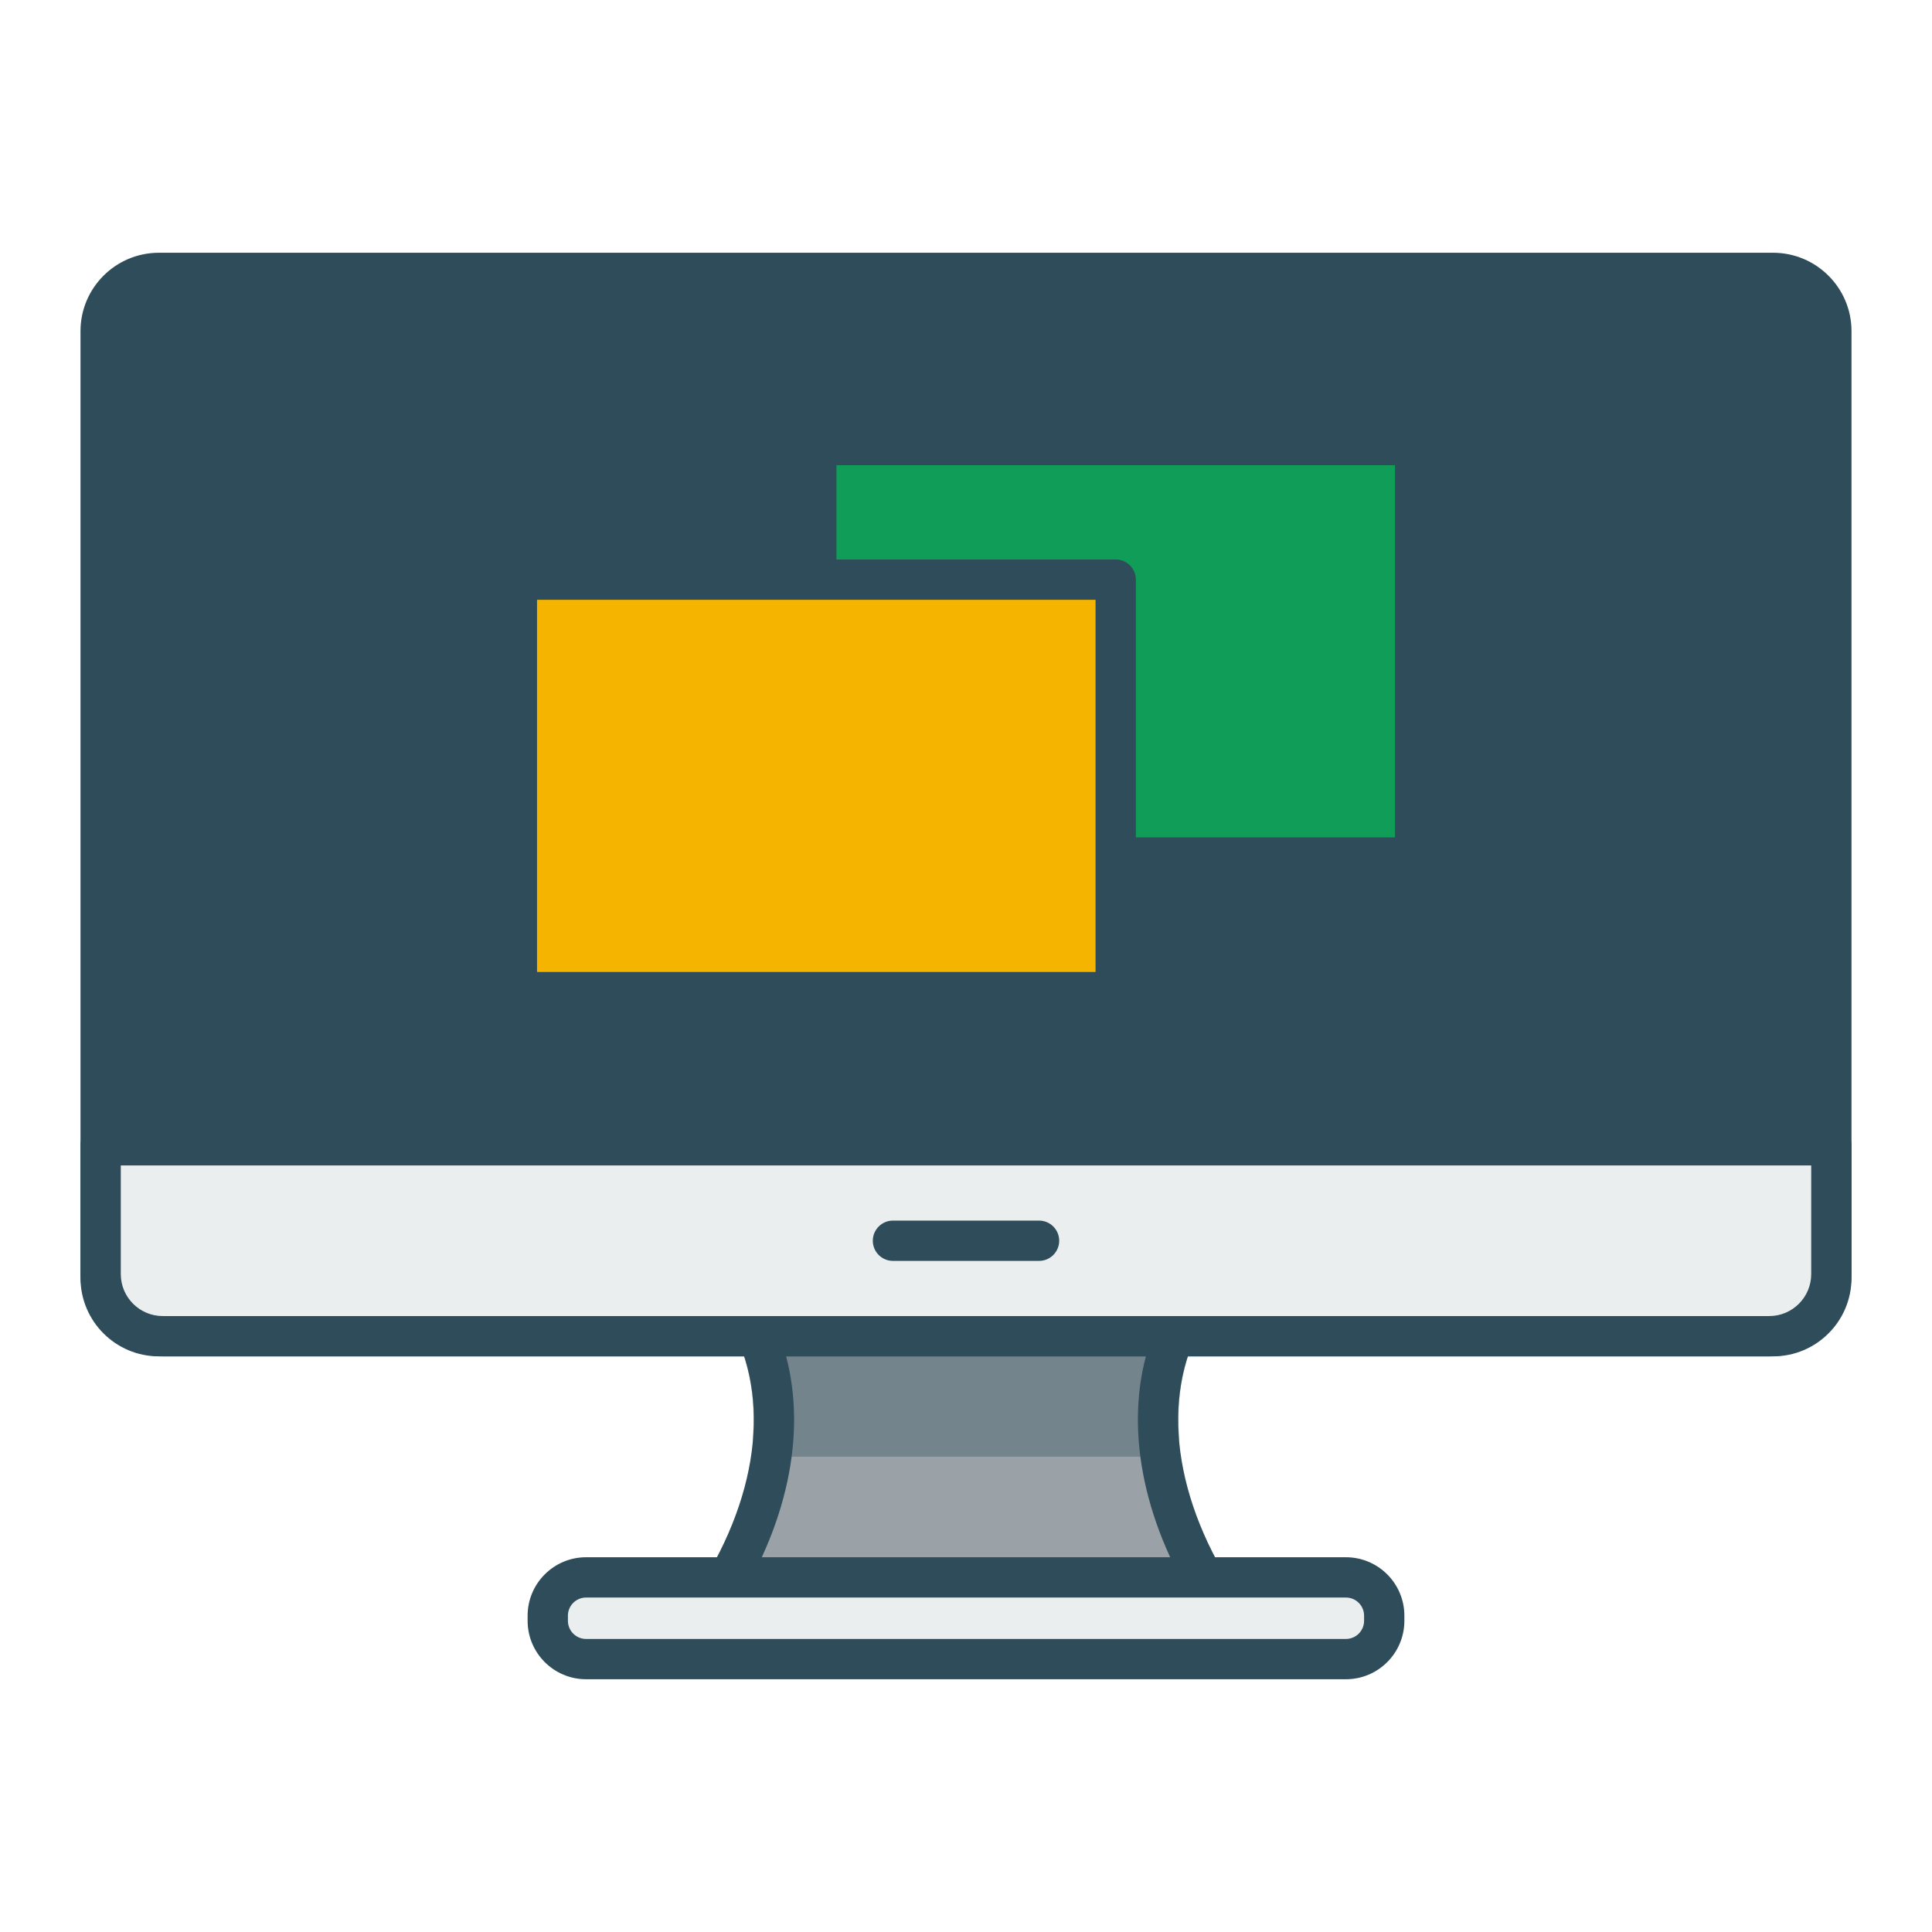
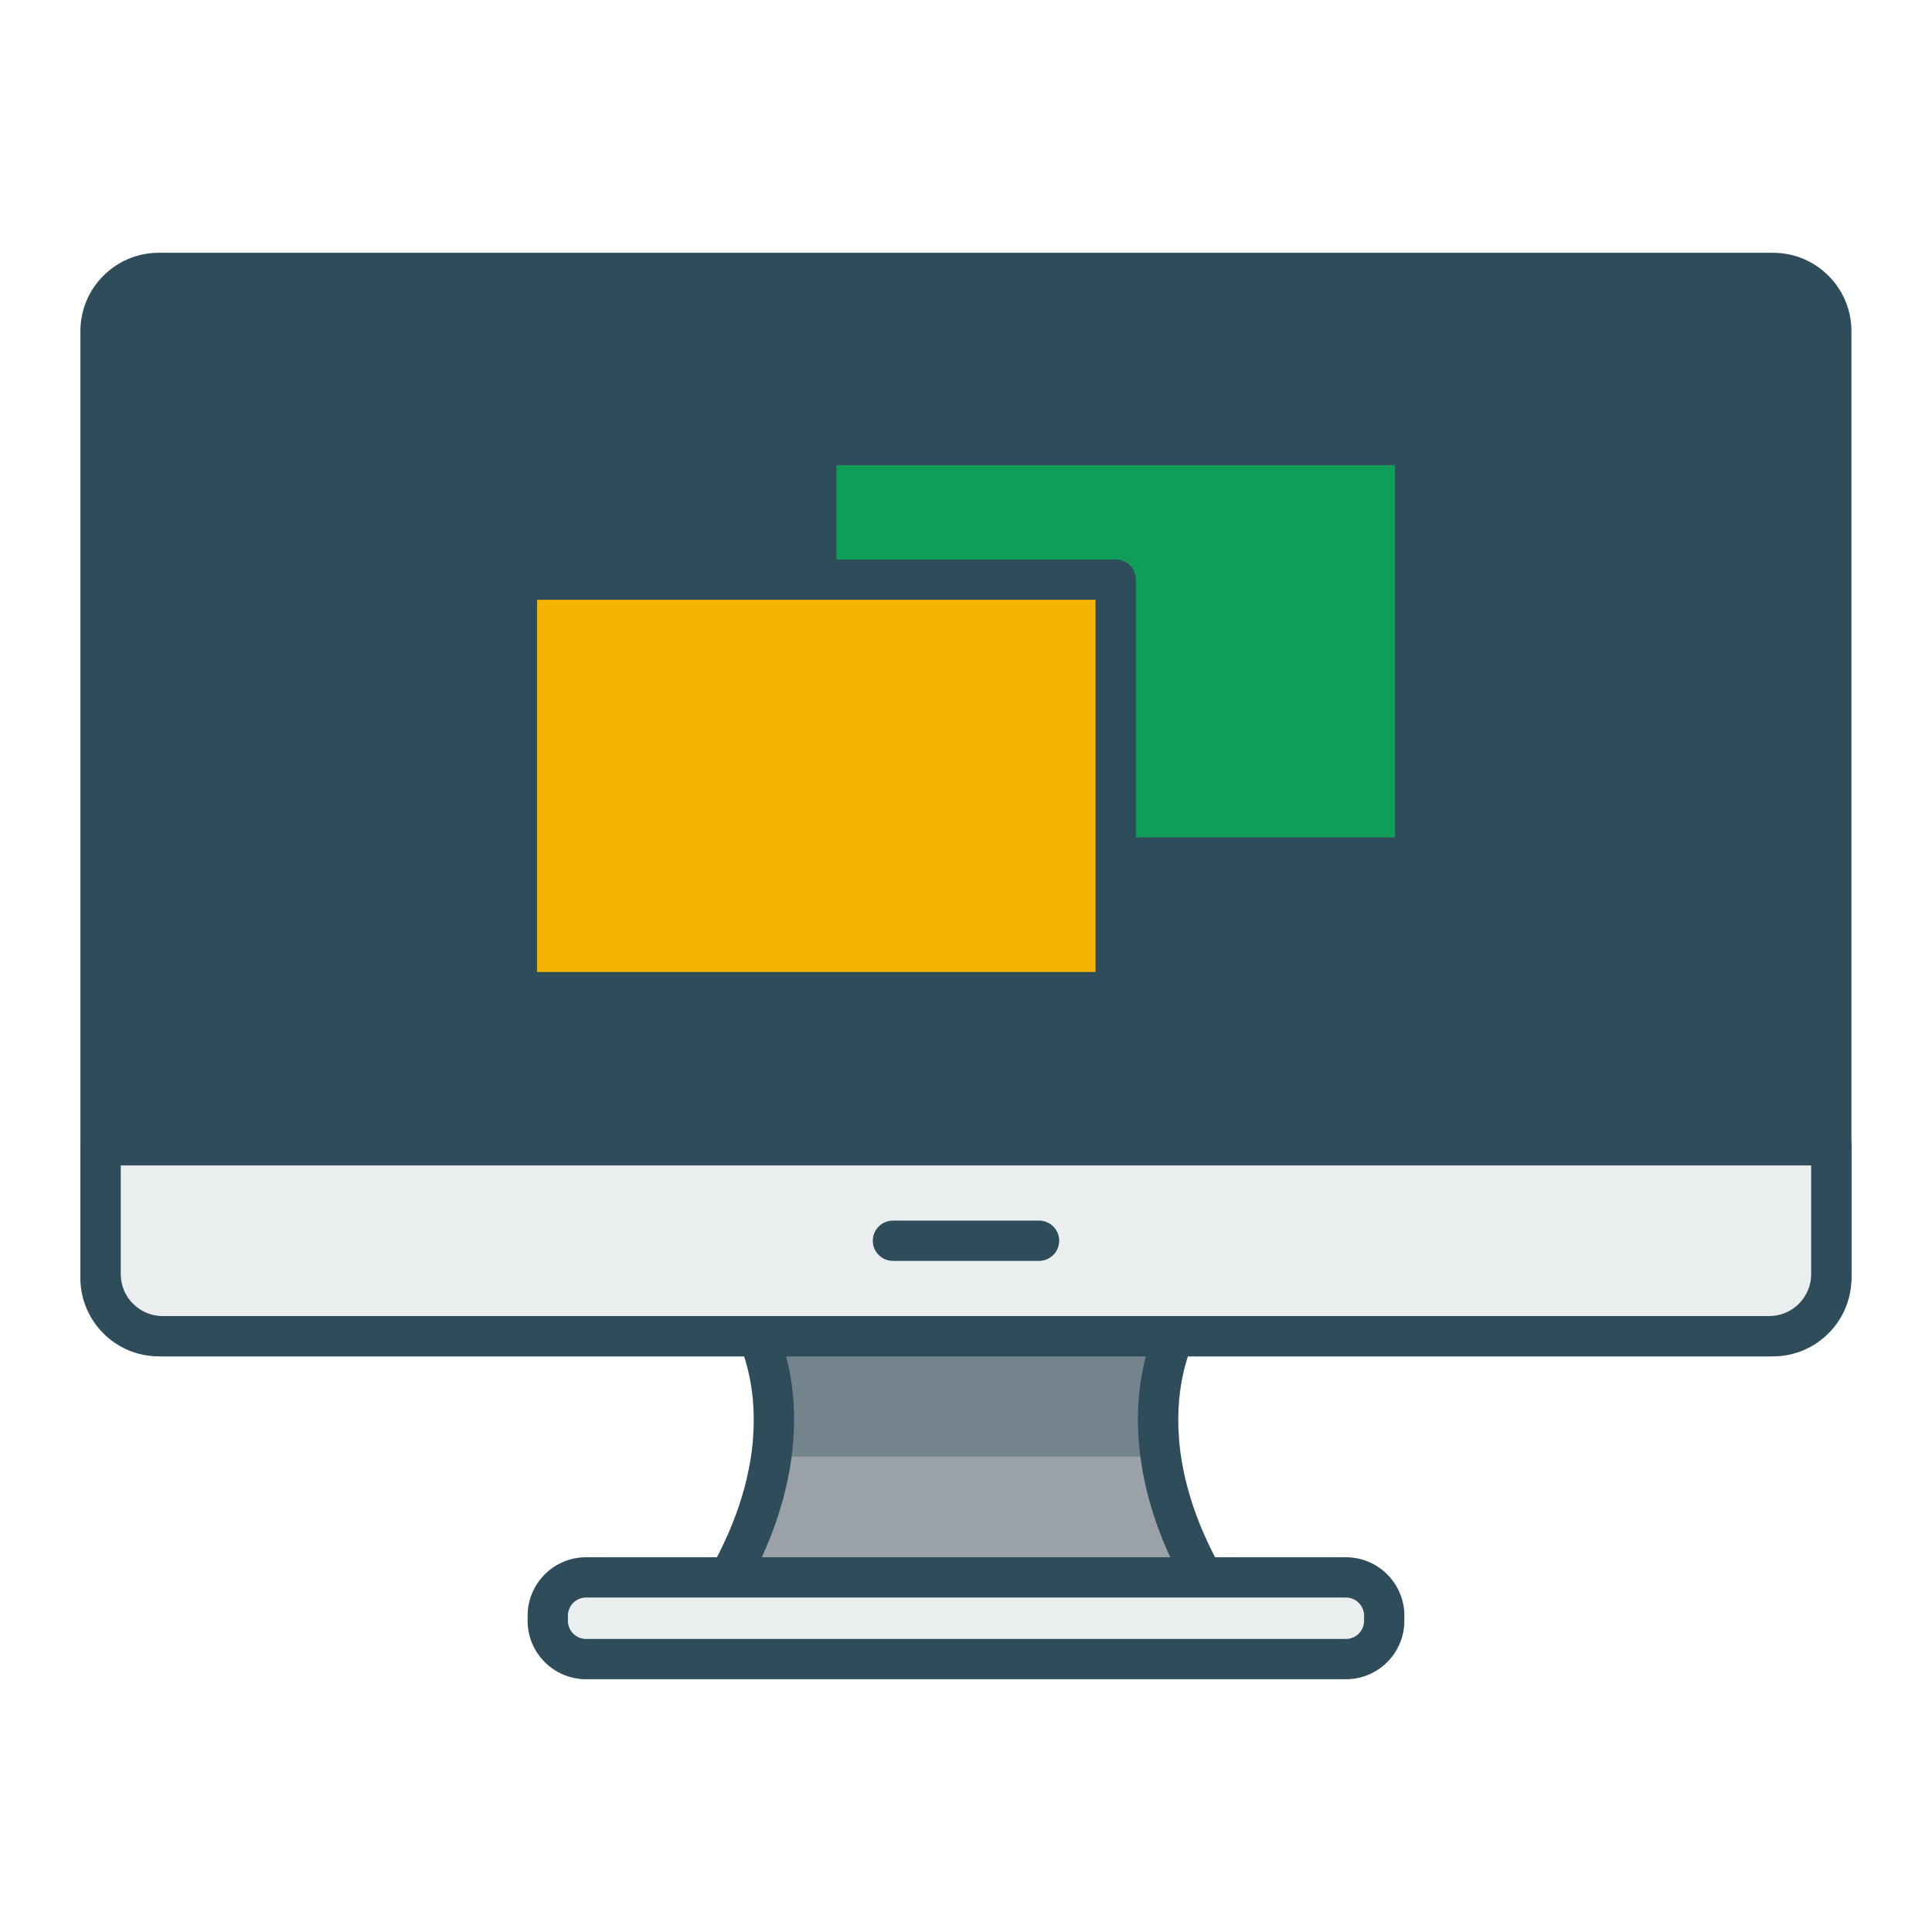
- <svg xmlns="http://www.w3.org/2000/svg" version="1.1" id="Layer_1" x="0px" y="0px" viewBox="0 0 1200 1200" enable-background="new 0 0 1200 1200" xml:space="preserve">
-   <g>
-     <g>
-       <g>
-         <path fill="#9AA1A7" d="M763.32,1005.118c-54.44,0-108.88,0-163.32,0c-54.44,0-108.88,0-163.32,0     c23.406-32.929,37.235-66.688,42.021-98.454c4.786-31.766,0.53-61.539-12.232-86.498c44.51,0,89.021,0,133.531,0     c44.51,0,89.021,0,133.531,0c-12.762,24.959-17.018,54.732-12.232,86.498S739.913,972.188,763.32,1005.118z" />
-         <path fill="#2E4C59" d="M763.317,1017.631h-163.32h-163.32c-2.341,0-4.585-0.654-6.511-1.827     c-1.926-1.174-3.536-2.867-4.608-4.947s-1.521-4.372-1.362-6.622s0.925-4.457,2.281-6.364     c21.271-29.924,34.601-60.961,39.555-90.5c4.954-29.538,1.532-57.578-10.704-81.508c-0.992-1.939-1.444-4.066-1.364-6.174     c0.08-2.107,0.692-4.194,1.829-6.053c1.136-1.858,2.716-3.354,4.556-4.385c1.84-1.031,3.941-1.597,6.118-1.597H600h133.533     c2.177,0,4.278,0.566,6.118,1.597c1.84,1.031,3.42,2.527,4.556,4.385c1.136,1.859,1.749,3.945,1.829,6.053     c0.08,2.107-0.372,4.234-1.364,6.174c-12.238,23.931-15.662,51.971-10.709,81.51c4.953,29.539,18.284,60.575,39.555,90.498     c1.356,1.907,2.122,4.114,2.281,6.364c0.159,2.25-0.29,4.543-1.362,6.622s-2.682,3.773-4.608,4.947     C767.902,1016.977,765.658,1017.631,763.317,1017.631z M459.781,992.607h140.216h140.216     c-16.354-27.401-26.817-55.45-31.152-82.615c-4.335-27.165-2.543-53.447,5.615-77.313H600H485.324     c8.157,23.865,9.949,50.146,5.612,77.311C486.599,937.155,476.135,965.204,459.781,992.607z" />
-       </g>
-       <g opacity="0.35">
-         <path fill="#2E4C59" d="M480.191,892.27H600h119.809c-0.862-13.17-0.134-25.91,2.16-38s6.156-23.531,11.562-34.104H600H466.469     c5.406,10.572,9.267,22.013,11.562,34.104C480.325,866.36,481.053,879.1,480.191,892.27z" />
-         <path fill="#2E4C59" d="M719.808,904.782H600H480.192c-1.73,0-3.421-0.358-4.976-1.032c-1.554-0.674-2.972-1.664-4.154-2.927     c-1.183-1.262-2.078-2.742-2.65-4.338c-0.572-1.596-0.82-3.308-0.707-5.034c0.799-12.169,0.158-23.771-1.91-34.728     c-2.067-10.957-5.561-21.27-10.465-30.861c-0.992-1.939-1.444-4.066-1.364-6.174c0.08-2.107,0.692-4.194,1.829-6.053     c1.136-1.858,2.716-3.354,4.556-4.385c1.84-1.031,3.941-1.597,6.118-1.597H600h133.533c2.177,0,4.278,0.566,6.118,1.597     c1.84,1.031,3.42,2.527,4.556,4.385c1.136,1.859,1.749,3.945,1.829,6.053c0.08,2.107-0.372,4.234-1.364,6.174     c-4.905,9.591-8.398,19.903-10.465,30.861c-2.067,10.957-2.709,22.559-1.91,34.728c0.112,1.727-0.136,3.438-0.707,5.034     c-0.572,1.596-1.467,3.075-2.65,4.338c-1.183,1.263-2.6,2.253-4.154,2.927C723.23,904.424,721.539,904.782,719.808,904.782z      M493.036,879.758H600h106.964c0.103-8.255,0.811-16.356,2.112-24.228c1.301-7.872,3.193-15.514,5.664-22.851H600H485.26     c2.471,7.337,4.363,14.98,5.664,22.851C492.225,863.402,492.934,871.503,493.036,879.758z" />
-       </g>
-       <g>
-         <path fill="#2E4C59" d="M1085.396,829.945H600H114.604c-14.385,0-27.408-5.831-36.834-15.257     c-9.427-9.427-15.257-22.45-15.257-36.834V499.727V221.601c0-14.385,5.831-27.408,15.257-36.834     c9.427-9.427,22.45-15.257,36.834-15.257H600h485.396c14.385,0,27.408,5.831,36.834,15.257     c9.427,9.427,15.257,22.45,15.257,36.834v278.126v278.126c0,14.385-5.831,27.408-15.257,36.834     C1112.803,824.115,1099.78,829.945,1085.396,829.945z" />
-         <path fill="#2E4C59" d="M1101.34,842.456H600H98.66c-13.416,0-25.581-5.457-34.392-14.268S50,807.213,50,793.798V499.727V205.656     c0-13.415,5.457-25.58,14.268-34.39c8.811-8.811,20.976-14.268,34.392-14.268H600h501.34c13.416,0,25.581,5.457,34.392,14.268     c8.811,8.811,14.268,20.975,14.268,34.39v294.071v294.071c0,13.415-5.457,25.58-14.268,34.39S1114.756,842.456,1101.34,842.456z      M98.66,182.022c-6.516,0-12.425,2.65-16.705,6.93s-6.931,10.188-6.931,16.704v294.071v294.071     c0,6.516,2.651,12.425,6.931,16.704c4.28,4.279,10.189,6.93,16.705,6.93H600h501.34c6.518,0,12.427-2.65,16.706-6.93     c4.28-4.279,6.93-10.188,6.93-16.704V499.727V205.656c0-6.516-2.65-12.425-6.93-16.704s-10.189-6.93-16.706-6.93H600H98.66z" />
-       </g>
-       <g>
-         <path fill="#EAEEEF" d="M62.513,711.35v40.009v40.009c0,10.653,4.318,20.297,11.299,27.278     c6.981,6.981,16.625,11.299,27.278,11.299H600h498.911c10.653,0,20.297-4.318,27.278-11.299     c6.981-6.981,11.299-16.625,11.299-27.278v-40.009V711.35H600H62.513z" />
-         <path fill="#2E4C59" d="M1098.911,842.456H600H101.089c-14.086,0-26.858-5.729-36.109-14.98     C55.729,818.226,50,805.454,50,791.369V751.36V711.35c0-3.455,1.4-6.583,3.664-8.848c2.264-2.264,5.392-3.664,8.848-3.664H600     h537.488c3.455,0,6.583,1.4,8.848,3.664s3.664,5.392,3.664,8.848v40.009v40.009c0,14.085-5.729,26.856-14.98,36.107     C1125.769,836.727,1112.996,842.456,1098.911,842.456z M75.024,723.863v33.753v33.753c0,7.186,2.923,13.702,7.643,18.421     c4.72,4.719,11.236,7.642,18.422,7.642H600h498.911c7.187,0,13.703-2.923,18.423-7.642s7.642-11.235,7.642-18.421v-33.753     v-33.753H600H75.024z" />
-       </g>
-       <g>
-         <path fill="#EAEEEF" d="M836.352,979.747H600H363.647c-6.467,0-12.321,2.621-16.559,6.859     c-4.238,4.238-6.859,10.092-6.859,16.559v1.953v1.953c0,6.467,2.621,12.321,6.859,16.559c4.238,4.238,10.092,6.859,16.559,6.859     H600h236.353c6.467,0,12.321-2.621,16.559-6.859c4.238-4.238,6.859-10.092,6.859-16.559v-1.953v-1.953     c0-6.467-2.621-12.321-6.859-16.559C848.674,982.368,842.819,979.747,836.352,979.747z" />
-         <path fill="#2E4C59" d="M835.995,1043.002H599.998H364c-10.005,0-19.076-4.069-25.646-10.64     c-6.57-6.57-10.639-15.642-10.639-25.645v-1.598v-1.598c0-10.004,4.069-19.075,10.639-25.645     c6.57-6.57,15.641-10.64,25.646-10.64h235.997h235.997c10.005,0,19.076,4.07,25.646,10.64s10.639,15.642,10.639,25.645v1.598     v1.598c0,10.004-4.069,19.075-10.639,25.645S846,1043.002,835.995,1043.002z M364,992.259c-3.104,0-5.919,1.263-7.958,3.302     c-2.039,2.039-3.303,4.854-3.303,7.959v1.598v1.598c0,3.105,1.263,5.92,3.303,7.959c2.039,2.039,4.855,3.302,7.958,3.302h235.997     h235.997c3.104,0,5.919-1.263,7.958-3.302c2.039-2.039,3.303-4.854,3.303-7.959v-1.598v-1.598c0-3.105-1.263-5.92-3.303-7.959     c-2.039-2.039-4.855-3.302-7.958-3.302H599.998H364z" />
-       </g>
-     </g>
-     <path fill="#2E4C59" d="M645.371,783.161H600h-45.371c-3.456,0-6.584-1.4-8.848-3.664s-3.664-5.392-3.664-8.848   c0-3.456,1.4-6.584,3.664-8.848s5.392-3.664,8.848-3.664H600h45.371c3.456,0,6.584,1.4,8.848,3.664s3.664,5.392,3.664,8.848   c0,3.455-1.4,6.583-3.664,8.848S648.827,783.161,645.371,783.161z" />
-     <g>
-       <g>
-         <polygon fill="#0F9D58" points="878.956,532.651 692.985,532.651 507.014,532.651 507.014,404.547 507.014,276.443     692.985,276.443 878.956,276.443 878.956,404.547    " />
-         <path fill="#2E4C59" d="M878.956,545.164H692.985H507.015c-3.456,0-6.584-1.4-8.848-3.664c-2.264-2.264-3.664-5.392-3.664-8.848     V404.547V276.442c0-3.455,1.4-6.583,3.664-8.848s5.392-3.664,8.848-3.664h185.971h185.971c3.456,0,6.583,1.4,8.848,3.664     s3.664,5.392,3.664,8.848v128.105v128.105c0,3.456-1.4,6.584-3.664,8.848C885.54,543.764,882.412,545.164,878.956,545.164z      M519.527,520.14h173.459h173.459V404.547V288.954H692.985H519.527v115.593V520.14z" />
-       </g>
-       <g>
-         <polygon fill="#F4B400" points="692.985,616.226 507.014,616.226 321.044,616.226 321.044,488.122 321.044,360.018     507.014,360.018 692.985,360.018 692.985,488.122    " />
-         <path fill="#2E4C59" d="M692.985,628.739H507.015H321.044c-3.456,0-6.584-1.4-8.848-3.664c-2.264-2.264-3.664-5.392-3.664-8.848     V488.123V360.019c0-3.455,1.4-6.583,3.664-8.848s5.392-3.664,8.848-3.664h185.971h185.971c3.456,0,6.584,1.4,8.848,3.664     c2.264,2.264,3.664,5.392,3.664,8.848v128.104v128.104c0,3.456-1.4,6.584-3.664,8.848     C699.569,627.338,696.441,628.739,692.985,628.739z M333.556,603.715h173.459h173.459V488.123V372.531H507.015H333.556v115.592     V603.715z" />
-       </g>
-     </g>
+ <svg xmlns="http://www.w3.org/2000/svg" enable-background="new 0 0 1200 1200" version="1.1" viewBox="0 0 1200 1200" xml:space="preserve">
+   <path d="m763.32 1005.1h-163.32-163.32c23.406-32.929 37.235-66.688 42.021-98.454s0.53-61.539-12.232-86.498h133.53 133.53c-12.762 24.959-17.018 54.732-12.232 86.498s18.614 65.524 42.021 98.454z" fill="#9AA1A7" />
+   <path d="m763.32 1017.6h-326.64c-2.341 0-4.585-0.654-6.511-1.827-1.926-1.174-3.536-2.867-4.608-4.947s-1.521-4.372-1.362-6.622 0.925-4.457 2.281-6.364c21.271-29.924 34.601-60.961 39.555-90.5 4.954-29.538 1.532-57.578-10.704-81.508-0.992-1.939-1.444-4.066-1.364-6.174 0.08-2.107 0.692-4.194 1.829-6.053 1.136-1.858 2.716-3.354 4.556-4.385s3.941-1.597 6.118-1.597h267.07c2.177 0 4.278 0.566 6.118 1.597s3.42 2.527 4.556 4.385c1.136 1.859 1.749 3.945 1.829 6.053 0.08 2.107-0.372 4.234-1.364 6.174-12.238 23.931-15.662 51.971-10.709 81.51s18.284 60.575 39.555 90.498c1.356 1.907 2.122 4.114 2.281 6.364s-0.29 4.543-1.362 6.622-2.682 3.773-4.608 4.947c-1.927 1.173-4.171 1.827-6.512 1.827zm-303.54-25.024h280.43c-16.354-27.401-26.817-55.45-31.152-82.615s-2.543-53.447 5.615-77.313h-229.35c8.157 23.865 9.949 50.146 5.612 77.311s-14.801 55.214-31.155 82.617z" fill="#2E4C59" />
+   <g fill="#2E4C59" opacity=".35">
+     <path d="m480.19 892.27h239.62c-0.862-13.17-0.134-25.91 2.16-38s6.156-23.531 11.562-34.104h-267.06c5.406 10.572 9.267 22.013 11.562 34.104 2.294 12.09 3.022 24.83 2.16 38z" />
+     <path d="m719.81 904.78h-239.62c-1.73 0-3.421-0.358-4.976-1.032-1.554-0.674-2.972-1.664-4.154-2.927-1.183-1.262-2.078-2.742-2.65-4.338s-0.82-3.308-0.707-5.034c0.799-12.169 0.158-23.771-1.91-34.728-2.067-10.957-5.561-21.27-10.465-30.861-0.992-1.939-1.444-4.066-1.364-6.174 0.08-2.107 0.692-4.194 1.829-6.053 1.136-1.858 2.716-3.354 4.556-4.385s3.941-1.597 6.118-1.597h267.06c2.177 0 4.278 0.566 6.118 1.597s3.42 2.527 4.556 4.385c1.136 1.859 1.749 3.945 1.829 6.053 0.08 2.107-0.372 4.234-1.364 6.174-4.905 9.591-8.398 19.903-10.465 30.861-2.067 10.957-2.709 22.559-1.91 34.728 0.112 1.727-0.136 3.438-0.707 5.034-0.572 1.596-1.467 3.075-2.65 4.338s-2.6 2.253-4.154 2.927c-1.556 0.674-3.247 1.032-4.978 1.032zm-226.77-25.024h213.93c0.103-8.255 0.811-16.356 2.112-24.228s3.193-15.514 5.664-22.851h-229.48c2.471 7.337 4.363 14.98 5.664 22.851 1.301 7.872 2.01 15.973 2.112 24.228z" />
  </g>
+   <g fill="#2E4C59">
+     <path d="m1085.4 829.94h-970.79c-14.385 0-27.408-5.831-36.834-15.257-9.427-9.427-15.257-22.45-15.257-36.834v-556.25c0-14.385 5.831-27.408 15.257-36.834 9.427-9.427 22.45-15.257 36.834-15.257h970.79c14.385 0 27.408 5.831 36.834 15.257 9.427 9.427 15.257 22.45 15.257 36.834v556.25c0 14.385-5.831 27.408-15.257 36.834-9.427 9.428-22.45 15.258-36.834 15.258z" />
+     <path d="m1101.3 842.46h-1002.7c-13.416 0-25.581-5.457-34.392-14.268s-14.268-20.975-14.268-34.39v-588.14c0-13.415 5.457-25.58 14.268-34.39 8.811-8.811 20.976-14.268 34.392-14.268h1002.7c13.416 0 25.581 5.457 34.392 14.268s14.268 20.975 14.268 34.39v588.14c0 13.415-5.457 25.58-14.268 34.39s-20.976 14.268-34.392 14.268zm-1002.7-660.43c-6.516 0-12.425 2.65-16.705 6.93s-6.931 10.188-6.931 16.704v588.14c0 6.516 2.651 12.425 6.931 16.704s10.189 6.93 16.705 6.93h1002.7c6.518 0 12.427-2.65 16.706-6.93 4.28-4.279 6.93-10.188 6.93-16.704v-588.14c0-6.516-2.65-12.425-6.93-16.704s-10.189-6.93-16.706-6.93h-1002.7z" />
+   </g>
+   <path d="m62.513 711.35v80.018c0 10.653 4.318 20.297 11.299 27.278s16.625 11.299 27.278 11.299h997.82c10.653 0 20.297-4.318 27.278-11.299s11.299-16.625 11.299-27.278v-80.018h-1075z" fill="#EAEEEF" />
+   <path d="m1098.9 842.46h-997.82c-14.086 0-26.858-5.729-36.109-14.98-9.251-9.25-14.98-22.022-14.98-36.107v-80.019c0-3.455 1.4-6.583 3.664-8.848 2.264-2.264 5.392-3.664 8.848-3.664h1075c3.455 0 6.583 1.4 8.848 3.664s3.664 5.392 3.664 8.848v80.018c0 14.085-5.729 26.856-14.98 36.107-9.251 9.252-22.024 14.981-36.109 14.981zm-1023.9-118.59v67.506c0 7.186 2.923 13.702 7.643 18.421s11.236 7.642 18.422 7.642h997.82c7.187 0 13.703-2.923 18.423-7.642s7.642-11.235 7.642-18.421v-67.506h-1050z" fill="#2E4C59" />
+   <path d="m836.35 979.75h-472.7c-6.467 0-12.321 2.621-16.559 6.859s-6.859 10.092-6.859 16.559v3.906c0 6.467 2.621 12.321 6.859 16.559s10.092 6.859 16.559 6.859h472.71c6.467 0 12.321-2.621 16.559-6.859s6.859-10.092 6.859-16.559v-3.906c0-6.467-2.621-12.321-6.859-16.559s-10.093-6.859-16.56-6.859z" fill="#EAEEEF" />
+   <path d="m836 1043h-472c-10.005 0-19.076-4.069-25.646-10.64-6.57-6.57-10.639-15.642-10.639-25.645v-3.196c0-10.004 4.069-19.075 10.639-25.645s15.641-10.64 25.646-10.64h471.99c10.005 0 19.076 4.07 25.646 10.64s10.639 15.642 10.639 25.645v3.196c0 10.004-4.069 19.075-10.639 25.645s-15.64 10.64-25.645 10.64zm-472-50.743c-3.104 0-5.919 1.263-7.958 3.302s-3.303 4.854-3.303 7.959v3.196c0 3.105 1.263 5.92 3.303 7.959 2.039 2.039 4.855 3.302 7.958 3.302h471.99c3.104 0 5.919-1.263 7.958-3.302s3.303-4.854 3.303-7.959v-3.196c0-3.105-1.263-5.92-3.303-7.959-2.039-2.039-4.855-3.302-7.958-3.302h-471.99z" fill="#2E4C59" />
+   <path d="m645.37 783.16h-90.742c-3.456 0-6.584-1.4-8.848-3.664s-3.664-5.392-3.664-8.848 1.4-6.584 3.664-8.848 5.392-3.664 8.848-3.664h90.742c3.456 0 6.584 1.4 8.848 3.664s3.664 5.392 3.664 8.848c0 3.455-1.4 6.583-3.664 8.848s-5.392 3.664-8.848 3.664z" fill="#2E4C59" />
+   <polygon points="878.96 532.65 692.98 532.65 507.01 532.65 507.01 404.55 507.01 276.44 692.98 276.44 878.96 276.44 878.96 404.55" fill="#0F9D58" />
+   <path d="m878.96 545.16h-371.94c-3.456 0-6.584-1.4-8.848-3.664s-3.664-5.392-3.664-8.848v-256.21c0-3.455 1.4-6.583 3.664-8.848s5.392-3.664 8.848-3.664h371.94c3.456 0 6.583 1.4 8.848 3.664s3.664 5.392 3.664 8.848v256.21c0 3.456-1.4 6.584-3.664 8.848-2.265 2.264-5.393 3.664-8.849 3.664zm-359.43-25.024h346.92v-231.19h-346.92v231.19z" fill="#2E4C59" />
+   <polygon points="692.98 616.23 507.01 616.23 321.04 616.23 321.04 488.12 321.04 360.02 507.01 360.02 692.98 360.02 692.98 488.12" fill="#F4B400" />
+   <path d="m692.98 628.74h-371.94c-3.456 0-6.584-1.4-8.848-3.664s-3.664-5.392-3.664-8.848v-256.21c0-3.455 1.4-6.583 3.664-8.848s5.392-3.664 8.848-3.664h371.94c3.456 0 6.584 1.4 8.848 3.664s3.664 5.392 3.664 8.848v256.21c0 3.456-1.4 6.584-3.664 8.848-2.265 2.263-5.393 3.664-8.849 3.664zm-359.43-25.024h346.92v-231.18h-346.92v231.18z" fill="#2E4C59" />
</svg>
